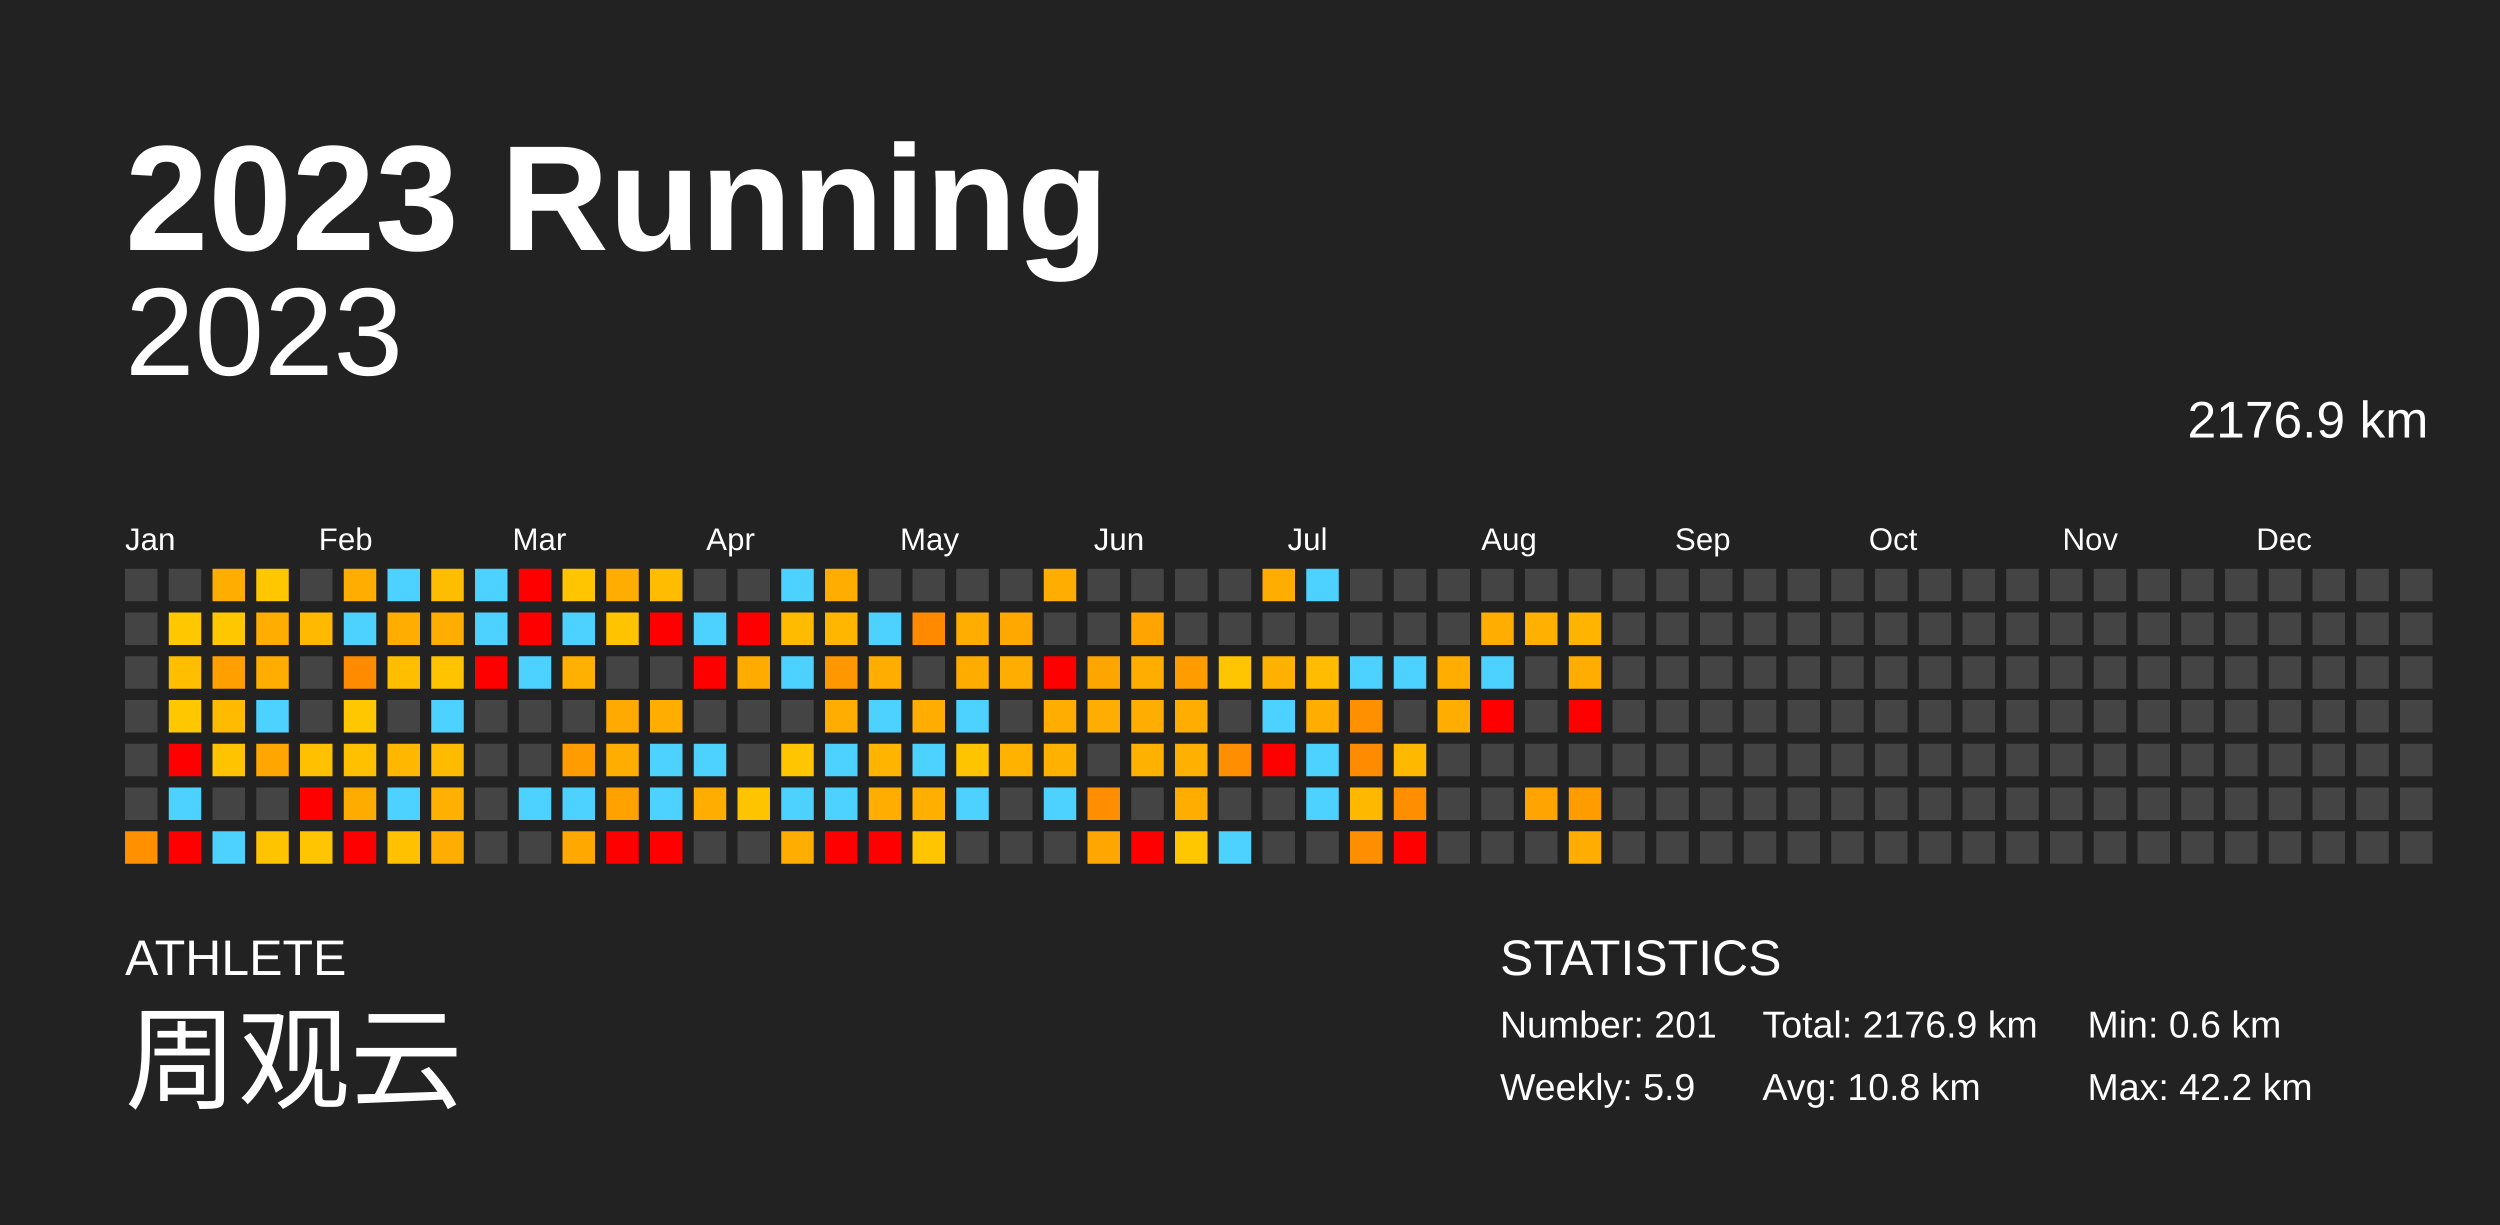
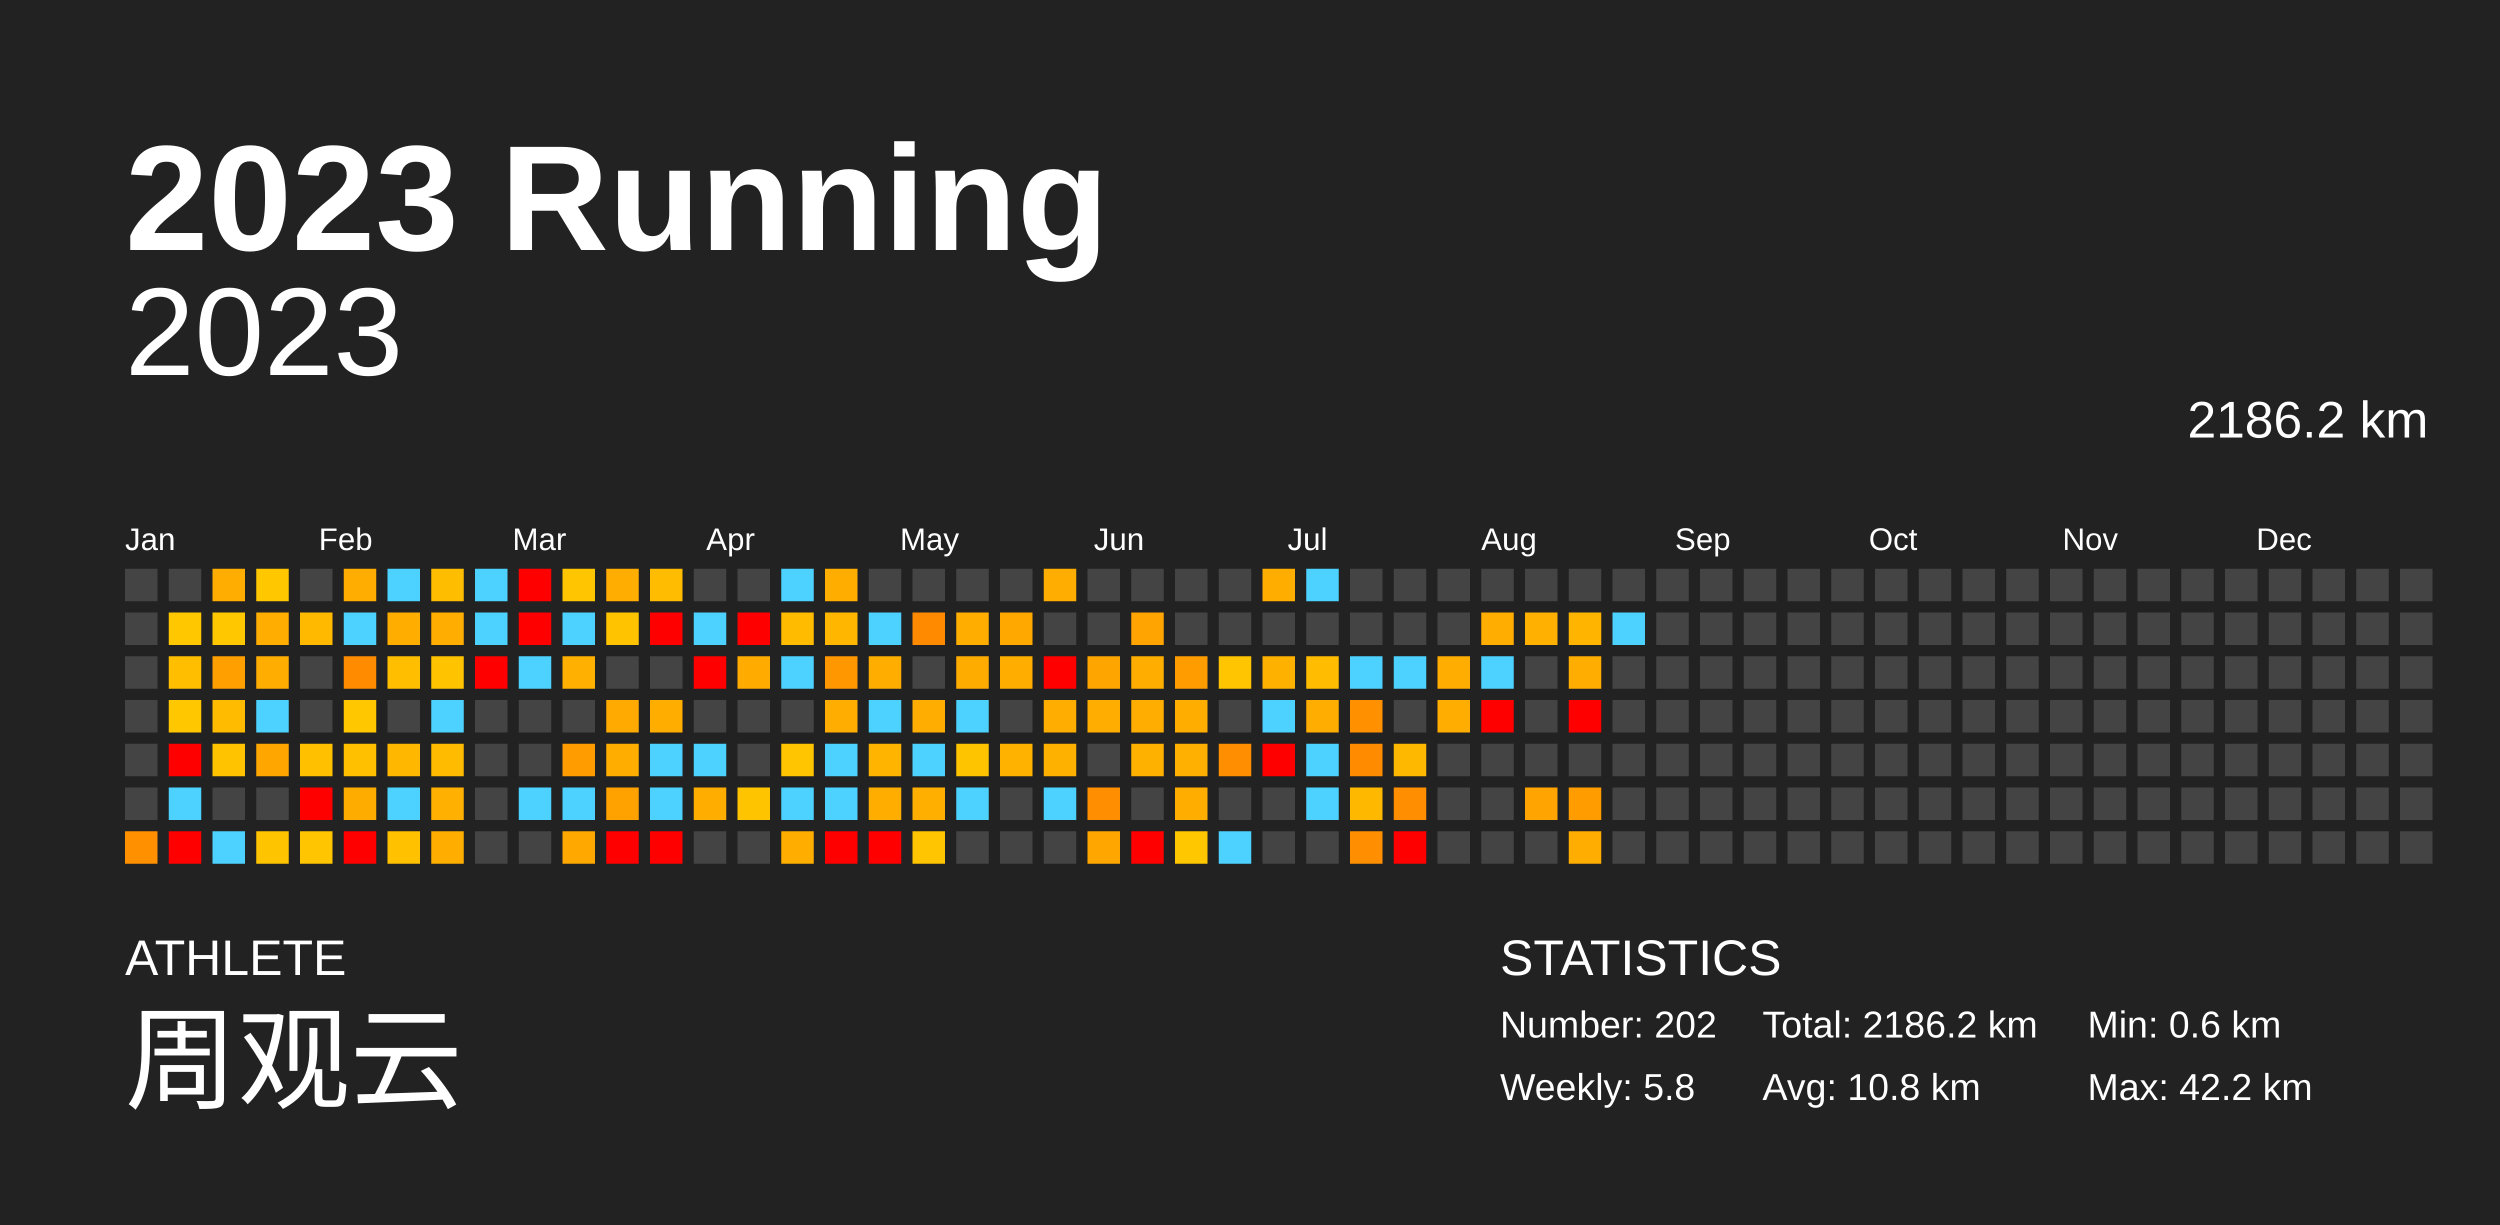
<svg xmlns="http://www.w3.org/2000/svg" baseProfile="full" height="98mm" version="1.1" viewBox="0,0,200,98" width="200mm">
  <defs />
  <rect fill="#222222" height="98" width="200" x="0" y="0" />
  <text fill="#FFFFFF" style="font-size:12px; font-family:Arial; font-weight:bold;" x="10" y="20">2023 Running</text>
  <text fill="#FFFFFF" style="font-size:4px; font-family:Arial" x="10" y="78">ATHLETE</text>
  <text fill="#FFFFFF" style="font-size:9px; font-family:Arial" x="10" y="88">周观云</text>
  <text fill="#FFFFFF" style="font-size:4px; font-family:Arial" x="120" y="78">STATISTICS</text>
-   <text fill="#FFFFFF" style="font-size:3px; font-family:Arial" x="120" y="83">Number: 201</text>
-   <text fill="#FFFFFF" style="font-size:3px; font-family:Arial" x="120" y="88">Weekly: 5.9</text>
-   <text fill="#FFFFFF" style="font-size:3px; font-family:Arial" x="141" y="83">Total: 2176.9 km</text>
+   <text fill="#FFFFFF" style="font-size:3px; font-family:Arial" x="120" y="83">Number: 202</text>
+   <text fill="#FFFFFF" style="font-size:3px; font-family:Arial" x="120" y="88">Weekly: 5.8</text>
+   <text fill="#FFFFFF" style="font-size:3px; font-family:Arial" x="141" y="83">Total: 2186.2 km</text>
  <text fill="#FFFFFF" style="font-size:3px; font-family:Arial" x="141" y="88">Avg: 10.8 km</text>
  <text fill="#FFFFFF" style="font-size:3px; font-family:Arial" x="167" y="83">Min: 0.6 km</text>
  <text fill="#FFFFFF" style="font-size:3px; font-family:Arial" x="167" y="88">Max: 42.2 km</text>
  <text alignment-baseline="hanging" fill="#FFFFFF" style="font-size:10.0px; font-family:Arial;" x="10" y="30">2023</text>
-   <text alignment-baseline="hanging" fill="#FFFFFF" style="font-size:4.125px; font-family:Arial;" x="175" y="35">2176.9 km</text>
+   <text alignment-baseline="hanging" fill="#FFFFFF" style="font-size:4.125px; font-family:Arial;" x="175" y="35">2186.2 km</text>
  <text fill="#FFFFFF" style="font-size:2.5px; font-family:Arial" x="10.0" y="44">Jan</text>
  <text fill="#FFFFFF" style="font-size:2.5px; font-family:Arial" x="25.5" y="44">Feb</text>
  <text fill="#FFFFFF" style="font-size:2.5px; font-family:Arial" x="41.0" y="44">Mar</text>
  <text fill="#FFFFFF" style="font-size:2.5px; font-family:Arial" x="56.5" y="44">Apr</text>
  <text fill="#FFFFFF" style="font-size:2.5px; font-family:Arial" x="72.0" y="44">May</text>
  <text fill="#FFFFFF" style="font-size:2.5px; font-family:Arial" x="87.5" y="44">Jun</text>
  <text fill="#FFFFFF" style="font-size:2.5px; font-family:Arial" x="103.0" y="44">Jul</text>
  <text fill="#FFFFFF" style="font-size:2.5px; font-family:Arial" x="118.5" y="44">Aug</text>
  <text fill="#FFFFFF" style="font-size:2.5px; font-family:Arial" x="134.0" y="44">Sep</text>
  <text fill="#FFFFFF" style="font-size:2.5px; font-family:Arial" x="149.5" y="44">Oct</text>
  <text fill="#FFFFFF" style="font-size:2.5px; font-family:Arial" x="165.0" y="44">Nov</text>
  <text fill="#FFFFFF" style="font-size:2.5px; font-family:Arial" x="180.5" y="44">Dec</text>
  <rect fill="#444444" height="2.6" width="2.6" x="10.0" y="45.5" />
  <rect fill="#444444" height="2.6" width="2.6" x="10.0" y="49.0" />
  <rect fill="#444444" height="2.6" width="2.6" x="10.0" y="52.5" />
  <rect fill="#444444" height="2.6" width="2.6" x="10.0" y="56.0" />
  <rect fill="#444444" height="2.6" width="2.6" x="10.0" y="59.5" />
  <rect fill="#444444" height="2.6" width="2.6" x="10.0" y="63.0" />
  <rect fill="#ff9000" height="2.6" width="2.6" x="10.0" y="66.5" />
  <rect fill="#444444" height="2.6" width="2.6" x="13.5" y="45.5" />
  <rect fill="#ffc700" height="2.6" width="2.6" x="13.5" y="49.0" />
  <rect fill="#ffbf00" height="2.6" width="2.6" x="13.5" y="52.5" />
  <rect fill="#ffc700" height="2.6" width="2.6" x="13.5" y="56.0" />
  <rect fill="red" height="2.6" width="2.6" x="13.5" y="59.5" />
  <rect fill="#4dd2ff" height="2.6" width="2.6" x="13.5" y="63.0" />
  <rect fill="red" height="2.6" width="2.6" x="13.5" y="66.5" />
  <rect fill="#ffad00" height="2.6" width="2.6" x="17.0" y="45.5" />
  <rect fill="#ffc700" height="2.6" width="2.6" x="17.0" y="49.0" />
  <rect fill="#ff9f00" height="2.6" width="2.6" x="17.0" y="52.5" />
  <rect fill="#ffbb00" height="2.6" width="2.6" x="17.0" y="56.0" />
  <rect fill="#ffc300" height="2.6" width="2.6" x="17.0" y="59.5" />
  <rect fill="#444444" height="2.6" width="2.6" x="17.0" y="63.0" />
  <rect fill="#4dd2ff" height="2.6" width="2.6" x="17.0" y="66.5" />
  <rect fill="#ffc700" height="2.6" width="2.6" x="20.5" y="45.5" />
  <rect fill="#ffad00" height="2.6" width="2.6" x="20.5" y="49.0" />
  <rect fill="#ffad00" height="2.6" width="2.6" x="20.5" y="52.5" />
  <rect fill="#4dd2ff" height="2.6" width="2.6" x="20.5" y="56.0" />
  <rect fill="#ffa600" height="2.6" width="2.6" x="20.5" y="59.5" />
  <rect fill="#444444" height="2.6" width="2.6" x="20.5" y="63.0" />
  <rect fill="#ffc400" height="2.6" width="2.6" x="20.5" y="66.5" />
  <rect fill="#444444" height="2.6" width="2.6" x="24.0" y="45.5" />
  <rect fill="#ffba00" height="2.6" width="2.6" x="24.0" y="49.0" />
  <rect fill="#444444" height="2.6" width="2.6" x="24.0" y="52.5" />
  <rect fill="#444444" height="2.6" width="2.6" x="24.0" y="56.0" />
  <rect fill="#ffc000" height="2.6" width="2.6" x="24.0" y="59.5" />
  <rect fill="red" height="2.6" width="2.6" x="24.0" y="63.0" />
  <rect fill="#ffc500" height="2.6" width="2.6" x="24.0" y="66.5" />
  <rect fill="#ffad00" height="2.6" width="2.6" x="27.5" y="45.5" />
  <rect fill="#4dd2ff" height="2.6" width="2.6" x="27.5" y="49.0" />
  <rect fill="#ff8b00" height="2.6" width="2.6" x="27.5" y="52.5" />
  <rect fill="#ffc700" height="2.6" width="2.6" x="27.5" y="56.0" />
  <rect fill="#ffc000" height="2.6" width="2.6" x="27.5" y="59.5" />
  <rect fill="#ffac00" height="2.6" width="2.6" x="27.5" y="63.0" />
  <rect fill="red" height="2.6" width="2.6" x="27.5" y="66.5" />
  <rect fill="#4dd2ff" height="2.6" width="2.6" x="31.0" y="45.5" />
  <rect fill="#ffae00" height="2.6" width="2.6" x="31.0" y="49.0" />
  <rect fill="#ffbf00" height="2.6" width="2.6" x="31.0" y="52.5" />
  <rect fill="#444444" height="2.6" width="2.6" x="31.0" y="56.0" />
  <rect fill="#ffb700" height="2.6" width="2.6" x="31.0" y="59.5" />
  <rect fill="#4dd2ff" height="2.6" width="2.6" x="31.0" y="63.0" />
  <rect fill="#ffc100" height="2.6" width="2.6" x="31.0" y="66.5" />
  <rect fill="#ffbd00" height="2.6" width="2.6" x="34.5" y="45.5" />
  <rect fill="#ffad00" height="2.6" width="2.6" x="34.5" y="49.0" />
  <rect fill="#ffc300" height="2.6" width="2.6" x="34.5" y="52.5" />
  <rect fill="#4dd2ff" height="2.6" width="2.6" x="34.5" y="56.0" />
  <rect fill="#ffbb00" height="2.6" width="2.6" x="34.5" y="59.5" />
  <rect fill="#ffb000" height="2.6" width="2.6" x="34.5" y="63.0" />
  <rect fill="#ffae00" height="2.6" width="2.6" x="34.5" y="66.5" />
  <rect fill="#4dd2ff" height="2.6" width="2.6" x="38.0" y="45.5" />
  <rect fill="#4dd2ff" height="2.6" width="2.6" x="38.0" y="49.0" />
  <rect fill="red" height="2.6" width="2.6" x="38.0" y="52.5" />
  <rect fill="#444444" height="2.6" width="2.6" x="38.0" y="56.0" />
  <rect fill="#444444" height="2.6" width="2.6" x="38.0" y="59.5" />
  <rect fill="#444444" height="2.6" width="2.6" x="38.0" y="63.0" />
  <rect fill="#444444" height="2.6" width="2.6" x="38.0" y="66.5" />
  <rect fill="red" height="2.6" width="2.6" x="41.5" y="45.5" />
  <rect fill="red" height="2.6" width="2.6" x="41.5" y="49.0" />
  <rect fill="#4dd2ff" height="2.6" width="2.6" x="41.5" y="52.5" />
  <rect fill="#444444" height="2.6" width="2.6" x="41.5" y="56.0" />
  <rect fill="#444444" height="2.6" width="2.6" x="41.5" y="59.5" />
  <rect fill="#4dd2ff" height="2.6" width="2.6" x="41.5" y="63.0" />
  <rect fill="#444444" height="2.6" width="2.6" x="41.5" y="66.5" />
  <rect fill="#ffc500" height="2.6" width="2.6" x="45.0" y="45.5" />
  <rect fill="#4dd2ff" height="2.6" width="2.6" x="45.0" y="49.0" />
  <rect fill="#ffb000" height="2.6" width="2.6" x="45.0" y="52.5" />
  <rect fill="#444444" height="2.6" width="2.6" x="45.0" y="56.0" />
  <rect fill="#ff9d00" height="2.6" width="2.6" x="45.0" y="59.5" />
  <rect fill="#4dd2ff" height="2.6" width="2.6" x="45.0" y="63.0" />
  <rect fill="#ffa800" height="2.6" width="2.6" x="45.0" y="66.5" />
  <rect fill="#ffad00" height="2.6" width="2.6" x="48.5" y="45.5" />
  <rect fill="#ffc300" height="2.6" width="2.6" x="48.5" y="49.0" />
  <rect fill="#444444" height="2.6" width="2.6" x="48.5" y="52.5" />
  <rect fill="#ffaa00" height="2.6" width="2.6" x="48.5" y="56.0" />
  <rect fill="#ffae00" height="2.6" width="2.6" x="48.5" y="59.5" />
  <rect fill="#ffa200" height="2.6" width="2.6" x="48.5" y="63.0" />
  <rect fill="red" height="2.6" width="2.6" x="48.5" y="66.5" />
  <rect fill="#ffbc00" height="2.6" width="2.6" x="52.0" y="45.5" />
  <rect fill="red" height="2.6" width="2.6" x="52.0" y="49.0" />
  <rect fill="#444444" height="2.6" width="2.6" x="52.0" y="52.5" />
  <rect fill="#ffae00" height="2.6" width="2.6" x="52.0" y="56.0" />
  <rect fill="#4dd2ff" height="2.6" width="2.6" x="52.0" y="59.5" />
  <rect fill="#4dd2ff" height="2.6" width="2.6" x="52.0" y="63.0" />
  <rect fill="red" height="2.6" width="2.6" x="52.0" y="66.5" />
  <rect fill="#444444" height="2.6" width="2.6" x="55.5" y="45.5" />
  <rect fill="#4dd2ff" height="2.6" width="2.6" x="55.5" y="49.0" />
  <rect fill="red" height="2.6" width="2.6" x="55.5" y="52.5" />
  <rect fill="#444444" height="2.6" width="2.6" x="55.5" y="56.0" />
  <rect fill="#4dd2ff" height="2.6" width="2.6" x="55.5" y="59.5" />
  <rect fill="#ffae00" height="2.6" width="2.6" x="55.5" y="63.0" />
  <rect fill="#444444" height="2.6" width="2.6" x="55.5" y="66.5" />
  <rect fill="#444444" height="2.6" width="2.6" x="59.0" y="45.5" />
  <rect fill="red" height="2.6" width="2.6" x="59.0" y="49.0" />
  <rect fill="#ffab00" height="2.6" width="2.6" x="59.0" y="52.5" />
  <rect fill="#444444" height="2.6" width="2.6" x="59.0" y="56.0" />
  <rect fill="#444444" height="2.6" width="2.6" x="59.0" y="59.5" />
  <rect fill="#ffc400" height="2.6" width="2.6" x="59.0" y="63.0" />
  <rect fill="#444444" height="2.6" width="2.6" x="59.0" y="66.5" />
  <rect fill="#4dd2ff" height="2.6" width="2.6" x="62.5" y="45.5" />
  <rect fill="#ffbb00" height="2.6" width="2.6" x="62.5" y="49.0" />
  <rect fill="#4dd2ff" height="2.6" width="2.6" x="62.5" y="52.5" />
  <rect fill="#444444" height="2.6" width="2.6" x="62.5" y="56.0" />
  <rect fill="#ffc500" height="2.6" width="2.6" x="62.5" y="59.5" />
  <rect fill="#4dd2ff" height="2.6" width="2.6" x="62.5" y="63.0" />
  <rect fill="#ffae00" height="2.6" width="2.6" x="62.5" y="66.5" />
  <rect fill="#ffae00" height="2.6" width="2.6" x="66.0" y="45.5" />
  <rect fill="#ffb600" height="2.6" width="2.6" x="66.0" y="49.0" />
  <rect fill="#ff9700" height="2.6" width="2.6" x="66.0" y="52.5" />
  <rect fill="#ffad00" height="2.6" width="2.6" x="66.0" y="56.0" />
  <rect fill="#4dd2ff" height="2.6" width="2.6" x="66.0" y="59.5" />
  <rect fill="#4dd2ff" height="2.6" width="2.6" x="66.0" y="63.0" />
  <rect fill="red" height="2.6" width="2.6" x="66.0" y="66.5" />
  <rect fill="#444444" height="2.6" width="2.6" x="69.5" y="45.5" />
  <rect fill="#4dd2ff" height="2.6" width="2.6" x="69.5" y="49.0" />
  <rect fill="#ffae00" height="2.6" width="2.6" x="69.5" y="52.5" />
  <rect fill="#4dd2ff" height="2.6" width="2.6" x="69.5" y="56.0" />
  <rect fill="#ffb400" height="2.6" width="2.6" x="69.5" y="59.5" />
  <rect fill="#ffae00" height="2.6" width="2.6" x="69.5" y="63.0" />
  <rect fill="red" height="2.6" width="2.6" x="69.5" y="66.5" />
  <rect fill="#444444" height="2.6" width="2.6" x="73.0" y="45.5" />
  <rect fill="#ff8a00" height="2.6" width="2.6" x="73.0" y="49.0" />
  <rect fill="#444444" height="2.6" width="2.6" x="73.0" y="52.5" />
  <rect fill="#ffad00" height="2.6" width="2.6" x="73.0" y="56.0" />
  <rect fill="#4dd2ff" height="2.6" width="2.6" x="73.0" y="59.5" />
  <rect fill="#ffaf00" height="2.6" width="2.6" x="73.0" y="63.0" />
  <rect fill="#ffc500" height="2.6" width="2.6" x="73.0" y="66.5" />
  <rect fill="#444444" height="2.6" width="2.6" x="76.5" y="45.5" />
  <rect fill="#ffae00" height="2.6" width="2.6" x="76.5" y="49.0" />
  <rect fill="#ffac00" height="2.6" width="2.6" x="76.5" y="52.5" />
  <rect fill="#4dd2ff" height="2.6" width="2.6" x="76.5" y="56.0" />
  <rect fill="#ffc400" height="2.6" width="2.6" x="76.5" y="59.5" />
  <rect fill="#4dd2ff" height="2.6" width="2.6" x="76.5" y="63.0" />
  <rect fill="#444444" height="2.6" width="2.6" x="76.5" y="66.5" />
  <rect fill="#444444" height="2.6" width="2.6" x="80.0" y="45.5" />
  <rect fill="#ffa800" height="2.6" width="2.6" x="80.0" y="49.0" />
  <rect fill="#ffae00" height="2.6" width="2.6" x="80.0" y="52.5" />
  <rect fill="#444444" height="2.6" width="2.6" x="80.0" y="56.0" />
  <rect fill="#ffb300" height="2.6" width="2.6" x="80.0" y="59.5" />
  <rect fill="#444444" height="2.6" width="2.6" x="80.0" y="63.0" />
  <rect fill="#444444" height="2.6" width="2.6" x="80.0" y="66.5" />
  <rect fill="#ffad00" height="2.6" width="2.6" x="83.5" y="45.5" />
  <rect fill="#444444" height="2.6" width="2.6" x="83.5" y="49.0" />
  <rect fill="red" height="2.6" width="2.6" x="83.5" y="52.5" />
  <rect fill="#ffad00" height="2.6" width="2.6" x="83.5" y="56.0" />
  <rect fill="#ffb100" height="2.6" width="2.6" x="83.5" y="59.5" />
  <rect fill="#4dd2ff" height="2.6" width="2.6" x="83.5" y="63.0" />
  <rect fill="#444444" height="2.6" width="2.6" x="83.5" y="66.5" />
  <rect fill="#444444" height="2.6" width="2.6" x="87.0" y="45.5" />
  <rect fill="#444444" height="2.6" width="2.6" x="87.0" y="49.0" />
  <rect fill="#ffa500" height="2.6" width="2.6" x="87.0" y="52.5" />
  <rect fill="#ffad00" height="2.6" width="2.6" x="87.0" y="56.0" />
  <rect fill="#444444" height="2.6" width="2.6" x="87.0" y="59.5" />
  <rect fill="#ff8f00" height="2.6" width="2.6" x="87.0" y="63.0" />
  <rect fill="#ffa700" height="2.6" width="2.6" x="87.0" y="66.5" />
  <rect fill="#444444" height="2.6" width="2.6" x="90.5" y="45.5" />
  <rect fill="#ffa400" height="2.6" width="2.6" x="90.5" y="49.0" />
  <rect fill="#ffae00" height="2.6" width="2.6" x="90.5" y="52.5" />
  <rect fill="#ffad00" height="2.6" width="2.6" x="90.5" y="56.0" />
  <rect fill="#ffb100" height="2.6" width="2.6" x="90.5" y="59.5" />
  <rect fill="#444444" height="2.6" width="2.6" x="90.5" y="63.0" />
  <rect fill="red" height="2.6" width="2.6" x="90.5" y="66.5" />
  <rect fill="#444444" height="2.6" width="2.6" x="94.0" y="45.5" />
  <rect fill="#444444" height="2.6" width="2.6" x="94.0" y="49.0" />
  <rect fill="#ff9d00" height="2.6" width="2.6" x="94.0" y="52.5" />
  <rect fill="#ffae00" height="2.6" width="2.6" x="94.0" y="56.0" />
  <rect fill="#ffb000" height="2.6" width="2.6" x="94.0" y="59.5" />
  <rect fill="#ffae00" height="2.6" width="2.6" x="94.0" y="63.0" />
  <rect fill="#ffc700" height="2.6" width="2.6" x="94.0" y="66.5" />
  <rect fill="#444444" height="2.6" width="2.6" x="97.5" y="45.5" />
  <rect fill="#444444" height="2.6" width="2.6" x="97.5" y="49.0" />
  <rect fill="#ffc500" height="2.6" width="2.6" x="97.5" y="52.5" />
  <rect fill="#444444" height="2.6" width="2.6" x="97.5" y="56.0" />
  <rect fill="#ff8f00" height="2.6" width="2.6" x="97.5" y="59.5" />
  <rect fill="#444444" height="2.6" width="2.6" x="97.5" y="63.0" />
  <rect fill="#4dd2ff" height="2.6" width="2.6" x="97.5" y="66.5" />
  <rect fill="#ffae00" height="2.6" width="2.6" x="101.0" y="45.5" />
  <rect fill="#444444" height="2.6" width="2.6" x="101.0" y="49.0" />
  <rect fill="#ffb100" height="2.6" width="2.6" x="101.0" y="52.5" />
  <rect fill="#4dd2ff" height="2.6" width="2.6" x="101.0" y="56.0" />
  <rect fill="red" height="2.6" width="2.6" x="101.0" y="59.5" />
  <rect fill="#444444" height="2.6" width="2.6" x="101.0" y="63.0" />
  <rect fill="#444444" height="2.6" width="2.6" x="101.0" y="66.5" />
  <rect fill="#4dd2ff" height="2.6" width="2.6" x="104.5" y="45.5" />
  <rect fill="#444444" height="2.6" width="2.6" x="104.5" y="49.0" />
  <rect fill="#ffbc00" height="2.6" width="2.6" x="104.5" y="52.5" />
  <rect fill="#ffad00" height="2.6" width="2.6" x="104.5" y="56.0" />
  <rect fill="#4dd2ff" height="2.6" width="2.6" x="104.5" y="59.5" />
  <rect fill="#4dd2ff" height="2.6" width="2.6" x="104.5" y="63.0" />
  <rect fill="#444444" height="2.6" width="2.6" x="104.5" y="66.5" />
  <rect fill="#444444" height="2.6" width="2.6" x="108.0" y="45.5" />
  <rect fill="#444444" height="2.6" width="2.6" x="108.0" y="49.0" />
  <rect fill="#4dd2ff" height="2.6" width="2.6" x="108.0" y="52.5" />
  <rect fill="#ff9000" height="2.6" width="2.6" x="108.0" y="56.0" />
  <rect fill="#ff8c00" height="2.6" width="2.6" x="108.0" y="59.5" />
  <rect fill="#ffb800" height="2.6" width="2.6" x="108.0" y="63.0" />
  <rect fill="#ff8f00" height="2.6" width="2.6" x="108.0" y="66.5" />
  <rect fill="#444444" height="2.6" width="2.6" x="111.5" y="45.5" />
  <rect fill="#444444" height="2.6" width="2.6" x="111.5" y="49.0" />
  <rect fill="#4dd2ff" height="2.6" width="2.6" x="111.5" y="52.5" />
  <rect fill="#444444" height="2.6" width="2.6" x="111.5" y="56.0" />
  <rect fill="#ffb800" height="2.6" width="2.6" x="111.5" y="59.5" />
  <rect fill="#ff8f00" height="2.6" width="2.6" x="111.5" y="63.0" />
  <rect fill="red" height="2.6" width="2.6" x="111.5" y="66.5" />
  <rect fill="#444444" height="2.6" width="2.6" x="115.0" y="45.5" />
  <rect fill="#444444" height="2.6" width="2.6" x="115.0" y="49.0" />
  <rect fill="#ffad00" height="2.6" width="2.6" x="115.0" y="52.5" />
  <rect fill="#ffad00" height="2.6" width="2.6" x="115.0" y="56.0" />
  <rect fill="#444444" height="2.6" width="2.6" x="115.0" y="59.5" />
  <rect fill="#444444" height="2.6" width="2.6" x="115.0" y="63.0" />
  <rect fill="#444444" height="2.6" width="2.6" x="115.0" y="66.5" />
  <rect fill="#444444" height="2.6" width="2.6" x="118.5" y="45.5" />
  <rect fill="#ffad00" height="2.6" width="2.6" x="118.5" y="49.0" />
  <rect fill="#4dd2ff" height="2.6" width="2.6" x="118.5" y="52.5" />
  <rect fill="red" height="2.6" width="2.6" x="118.5" y="56.0" />
  <rect fill="#444444" height="2.6" width="2.6" x="118.5" y="59.5" />
  <rect fill="#444444" height="2.6" width="2.6" x="118.5" y="63.0" />
  <rect fill="#444444" height="2.6" width="2.6" x="118.5" y="66.5" />
  <rect fill="#444444" height="2.6" width="2.6" x="122.0" y="45.5" />
  <rect fill="#ffb000" height="2.6" width="2.6" x="122.0" y="49.0" />
  <rect fill="#444444" height="2.6" width="2.6" x="122.0" y="52.5" />
  <rect fill="#444444" height="2.6" width="2.6" x="122.0" y="56.0" />
  <rect fill="#444444" height="2.6" width="2.6" x="122.0" y="59.5" />
  <rect fill="#ffa400" height="2.6" width="2.6" x="122.0" y="63.0" />
  <rect fill="#444444" height="2.6" width="2.6" x="122.0" y="66.5" />
  <rect fill="#444444" height="2.6" width="2.6" x="125.5" y="45.5" />
  <rect fill="#ffb500" height="2.6" width="2.6" x="125.5" y="49.0" />
  <rect fill="#ffad00" height="2.6" width="2.6" x="125.5" y="52.5" />
  <rect fill="red" height="2.6" width="2.6" x="125.5" y="56.0" />
  <rect fill="#444444" height="2.6" width="2.6" x="125.5" y="59.5" />
  <rect fill="#ff9d00" height="2.6" width="2.6" x="125.5" y="63.0" />
  <rect fill="#ffad00" height="2.6" width="2.6" x="125.5" y="66.5" />
  <rect fill="#444444" height="2.6" width="2.6" x="129.0" y="45.5" />
-   <rect fill="#444444" height="2.6" width="2.6" x="129.0" y="49.0" />
+   <rect fill="#4dd2ff" height="2.6" width="2.6" x="129.0" y="49.0" />
  <rect fill="#444444" height="2.6" width="2.6" x="129.0" y="52.5" />
  <rect fill="#444444" height="2.6" width="2.6" x="129.0" y="56.0" />
  <rect fill="#444444" height="2.6" width="2.6" x="129.0" y="59.5" />
  <rect fill="#444444" height="2.6" width="2.6" x="129.0" y="63.0" />
  <rect fill="#444444" height="2.6" width="2.6" x="129.0" y="66.5" />
  <rect fill="#444444" height="2.6" width="2.6" x="132.5" y="45.5" />
  <rect fill="#444444" height="2.6" width="2.6" x="132.5" y="49.0" />
  <rect fill="#444444" height="2.6" width="2.6" x="132.5" y="52.5" />
  <rect fill="#444444" height="2.6" width="2.6" x="132.5" y="56.0" />
  <rect fill="#444444" height="2.6" width="2.6" x="132.5" y="59.5" />
  <rect fill="#444444" height="2.6" width="2.6" x="132.5" y="63.0" />
  <rect fill="#444444" height="2.6" width="2.6" x="132.5" y="66.5" />
  <rect fill="#444444" height="2.6" width="2.6" x="136.0" y="45.5" />
  <rect fill="#444444" height="2.6" width="2.6" x="136.0" y="49.0" />
  <rect fill="#444444" height="2.6" width="2.6" x="136.0" y="52.5" />
  <rect fill="#444444" height="2.6" width="2.6" x="136.0" y="56.0" />
  <rect fill="#444444" height="2.6" width="2.6" x="136.0" y="59.5" />
  <rect fill="#444444" height="2.6" width="2.6" x="136.0" y="63.0" />
  <rect fill="#444444" height="2.6" width="2.6" x="136.0" y="66.5" />
  <rect fill="#444444" height="2.6" width="2.6" x="139.5" y="45.5" />
  <rect fill="#444444" height="2.6" width="2.6" x="139.5" y="49.0" />
  <rect fill="#444444" height="2.6" width="2.6" x="139.5" y="52.5" />
  <rect fill="#444444" height="2.6" width="2.6" x="139.5" y="56.0" />
  <rect fill="#444444" height="2.6" width="2.6" x="139.5" y="59.5" />
  <rect fill="#444444" height="2.6" width="2.6" x="139.5" y="63.0" />
  <rect fill="#444444" height="2.6" width="2.6" x="139.5" y="66.5" />
  <rect fill="#444444" height="2.6" width="2.6" x="143.0" y="45.5" />
  <rect fill="#444444" height="2.6" width="2.6" x="143.0" y="49.0" />
  <rect fill="#444444" height="2.6" width="2.6" x="143.0" y="52.5" />
  <rect fill="#444444" height="2.6" width="2.6" x="143.0" y="56.0" />
  <rect fill="#444444" height="2.6" width="2.6" x="143.0" y="59.5" />
  <rect fill="#444444" height="2.6" width="2.6" x="143.0" y="63.0" />
  <rect fill="#444444" height="2.6" width="2.6" x="143.0" y="66.5" />
  <rect fill="#444444" height="2.6" width="2.6" x="146.5" y="45.5" />
  <rect fill="#444444" height="2.6" width="2.6" x="146.5" y="49.0" />
  <rect fill="#444444" height="2.6" width="2.6" x="146.5" y="52.5" />
  <rect fill="#444444" height="2.6" width="2.6" x="146.5" y="56.0" />
  <rect fill="#444444" height="2.6" width="2.6" x="146.5" y="59.5" />
  <rect fill="#444444" height="2.6" width="2.6" x="146.5" y="63.0" />
  <rect fill="#444444" height="2.6" width="2.6" x="146.5" y="66.5" />
  <rect fill="#444444" height="2.6" width="2.6" x="150.0" y="45.5" />
  <rect fill="#444444" height="2.6" width="2.6" x="150.0" y="49.0" />
  <rect fill="#444444" height="2.6" width="2.6" x="150.0" y="52.5" />
  <rect fill="#444444" height="2.6" width="2.6" x="150.0" y="56.0" />
  <rect fill="#444444" height="2.6" width="2.6" x="150.0" y="59.5" />
  <rect fill="#444444" height="2.6" width="2.6" x="150.0" y="63.0" />
  <rect fill="#444444" height="2.6" width="2.6" x="150.0" y="66.5" />
  <rect fill="#444444" height="2.6" width="2.6" x="153.5" y="45.5" />
  <rect fill="#444444" height="2.6" width="2.6" x="153.5" y="49.0" />
  <rect fill="#444444" height="2.6" width="2.6" x="153.5" y="52.5" />
  <rect fill="#444444" height="2.6" width="2.6" x="153.5" y="56.0" />
  <rect fill="#444444" height="2.6" width="2.6" x="153.5" y="59.5" />
  <rect fill="#444444" height="2.6" width="2.6" x="153.5" y="63.0" />
  <rect fill="#444444" height="2.6" width="2.6" x="153.5" y="66.5" />
  <rect fill="#444444" height="2.6" width="2.6" x="157.0" y="45.5" />
  <rect fill="#444444" height="2.6" width="2.6" x="157.0" y="49.0" />
  <rect fill="#444444" height="2.6" width="2.6" x="157.0" y="52.5" />
  <rect fill="#444444" height="2.6" width="2.6" x="157.0" y="56.0" />
  <rect fill="#444444" height="2.6" width="2.6" x="157.0" y="59.5" />
  <rect fill="#444444" height="2.6" width="2.6" x="157.0" y="63.0" />
  <rect fill="#444444" height="2.6" width="2.6" x="157.0" y="66.5" />
  <rect fill="#444444" height="2.6" width="2.6" x="160.5" y="45.5" />
  <rect fill="#444444" height="2.6" width="2.6" x="160.5" y="49.0" />
  <rect fill="#444444" height="2.6" width="2.6" x="160.5" y="52.5" />
  <rect fill="#444444" height="2.6" width="2.6" x="160.5" y="56.0" />
  <rect fill="#444444" height="2.6" width="2.6" x="160.5" y="59.5" />
  <rect fill="#444444" height="2.6" width="2.6" x="160.5" y="63.0" />
  <rect fill="#444444" height="2.6" width="2.6" x="160.5" y="66.5" />
  <rect fill="#444444" height="2.6" width="2.6" x="164.0" y="45.5" />
  <rect fill="#444444" height="2.6" width="2.6" x="164.0" y="49.0" />
  <rect fill="#444444" height="2.6" width="2.6" x="164.0" y="52.5" />
  <rect fill="#444444" height="2.6" width="2.6" x="164.0" y="56.0" />
  <rect fill="#444444" height="2.6" width="2.6" x="164.0" y="59.5" />
  <rect fill="#444444" height="2.6" width="2.6" x="164.0" y="63.0" />
  <rect fill="#444444" height="2.6" width="2.6" x="164.0" y="66.5" />
  <rect fill="#444444" height="2.6" width="2.6" x="167.5" y="45.5" />
  <rect fill="#444444" height="2.6" width="2.6" x="167.5" y="49.0" />
  <rect fill="#444444" height="2.6" width="2.6" x="167.5" y="52.5" />
  <rect fill="#444444" height="2.6" width="2.6" x="167.5" y="56.0" />
  <rect fill="#444444" height="2.6" width="2.6" x="167.5" y="59.5" />
  <rect fill="#444444" height="2.6" width="2.6" x="167.5" y="63.0" />
  <rect fill="#444444" height="2.6" width="2.6" x="167.5" y="66.5" />
  <rect fill="#444444" height="2.6" width="2.6" x="171.0" y="45.5" />
  <rect fill="#444444" height="2.6" width="2.6" x="171.0" y="49.0" />
  <rect fill="#444444" height="2.6" width="2.6" x="171.0" y="52.5" />
  <rect fill="#444444" height="2.6" width="2.6" x="171.0" y="56.0" />
  <rect fill="#444444" height="2.6" width="2.6" x="171.0" y="59.5" />
  <rect fill="#444444" height="2.6" width="2.6" x="171.0" y="63.0" />
  <rect fill="#444444" height="2.6" width="2.6" x="171.0" y="66.5" />
  <rect fill="#444444" height="2.6" width="2.6" x="174.5" y="45.5" />
  <rect fill="#444444" height="2.6" width="2.6" x="174.5" y="49.0" />
  <rect fill="#444444" height="2.6" width="2.6" x="174.5" y="52.5" />
  <rect fill="#444444" height="2.6" width="2.6" x="174.5" y="56.0" />
  <rect fill="#444444" height="2.6" width="2.6" x="174.5" y="59.5" />
  <rect fill="#444444" height="2.6" width="2.6" x="174.5" y="63.0" />
  <rect fill="#444444" height="2.6" width="2.6" x="174.5" y="66.5" />
  <rect fill="#444444" height="2.6" width="2.6" x="178.0" y="45.5" />
  <rect fill="#444444" height="2.6" width="2.6" x="178.0" y="49.0" />
  <rect fill="#444444" height="2.6" width="2.6" x="178.0" y="52.5" />
  <rect fill="#444444" height="2.6" width="2.6" x="178.0" y="56.0" />
  <rect fill="#444444" height="2.6" width="2.6" x="178.0" y="59.5" />
  <rect fill="#444444" height="2.6" width="2.6" x="178.0" y="63.0" />
  <rect fill="#444444" height="2.6" width="2.6" x="178.0" y="66.5" />
  <rect fill="#444444" height="2.6" width="2.6" x="181.5" y="45.5" />
  <rect fill="#444444" height="2.6" width="2.6" x="181.5" y="49.0" />
  <rect fill="#444444" height="2.6" width="2.6" x="181.5" y="52.5" />
  <rect fill="#444444" height="2.6" width="2.6" x="181.5" y="56.0" />
  <rect fill="#444444" height="2.6" width="2.6" x="181.5" y="59.5" />
  <rect fill="#444444" height="2.6" width="2.6" x="181.5" y="63.0" />
  <rect fill="#444444" height="2.6" width="2.6" x="181.5" y="66.5" />
  <rect fill="#444444" height="2.6" width="2.6" x="185.0" y="45.5" />
  <rect fill="#444444" height="2.6" width="2.6" x="185.0" y="49.0" />
  <rect fill="#444444" height="2.6" width="2.6" x="185.0" y="52.5" />
  <rect fill="#444444" height="2.6" width="2.6" x="185.0" y="56.0" />
  <rect fill="#444444" height="2.6" width="2.6" x="185.0" y="59.5" />
  <rect fill="#444444" height="2.6" width="2.6" x="185.0" y="63.0" />
  <rect fill="#444444" height="2.6" width="2.6" x="185.0" y="66.5" />
  <rect fill="#444444" height="2.6" width="2.6" x="188.5" y="45.5" />
  <rect fill="#444444" height="2.6" width="2.6" x="188.5" y="49.0" />
  <rect fill="#444444" height="2.6" width="2.6" x="188.5" y="52.5" />
  <rect fill="#444444" height="2.6" width="2.6" x="188.5" y="56.0" />
  <rect fill="#444444" height="2.6" width="2.6" x="188.5" y="59.5" />
  <rect fill="#444444" height="2.6" width="2.6" x="188.5" y="63.0" />
  <rect fill="#444444" height="2.6" width="2.6" x="188.5" y="66.5" />
  <rect fill="#444444" height="2.6" width="2.6" x="192.0" y="45.5" />
  <rect fill="#444444" height="2.6" width="2.6" x="192.0" y="49.0" />
  <rect fill="#444444" height="2.6" width="2.6" x="192.0" y="52.5" />
  <rect fill="#444444" height="2.6" width="2.6" x="192.0" y="56.0" />
  <rect fill="#444444" height="2.6" width="2.6" x="192.0" y="59.5" />
  <rect fill="#444444" height="2.6" width="2.6" x="192.0" y="63.0" />
  <rect fill="#444444" height="2.6" width="2.6" x="192.0" y="66.5" />
</svg>
